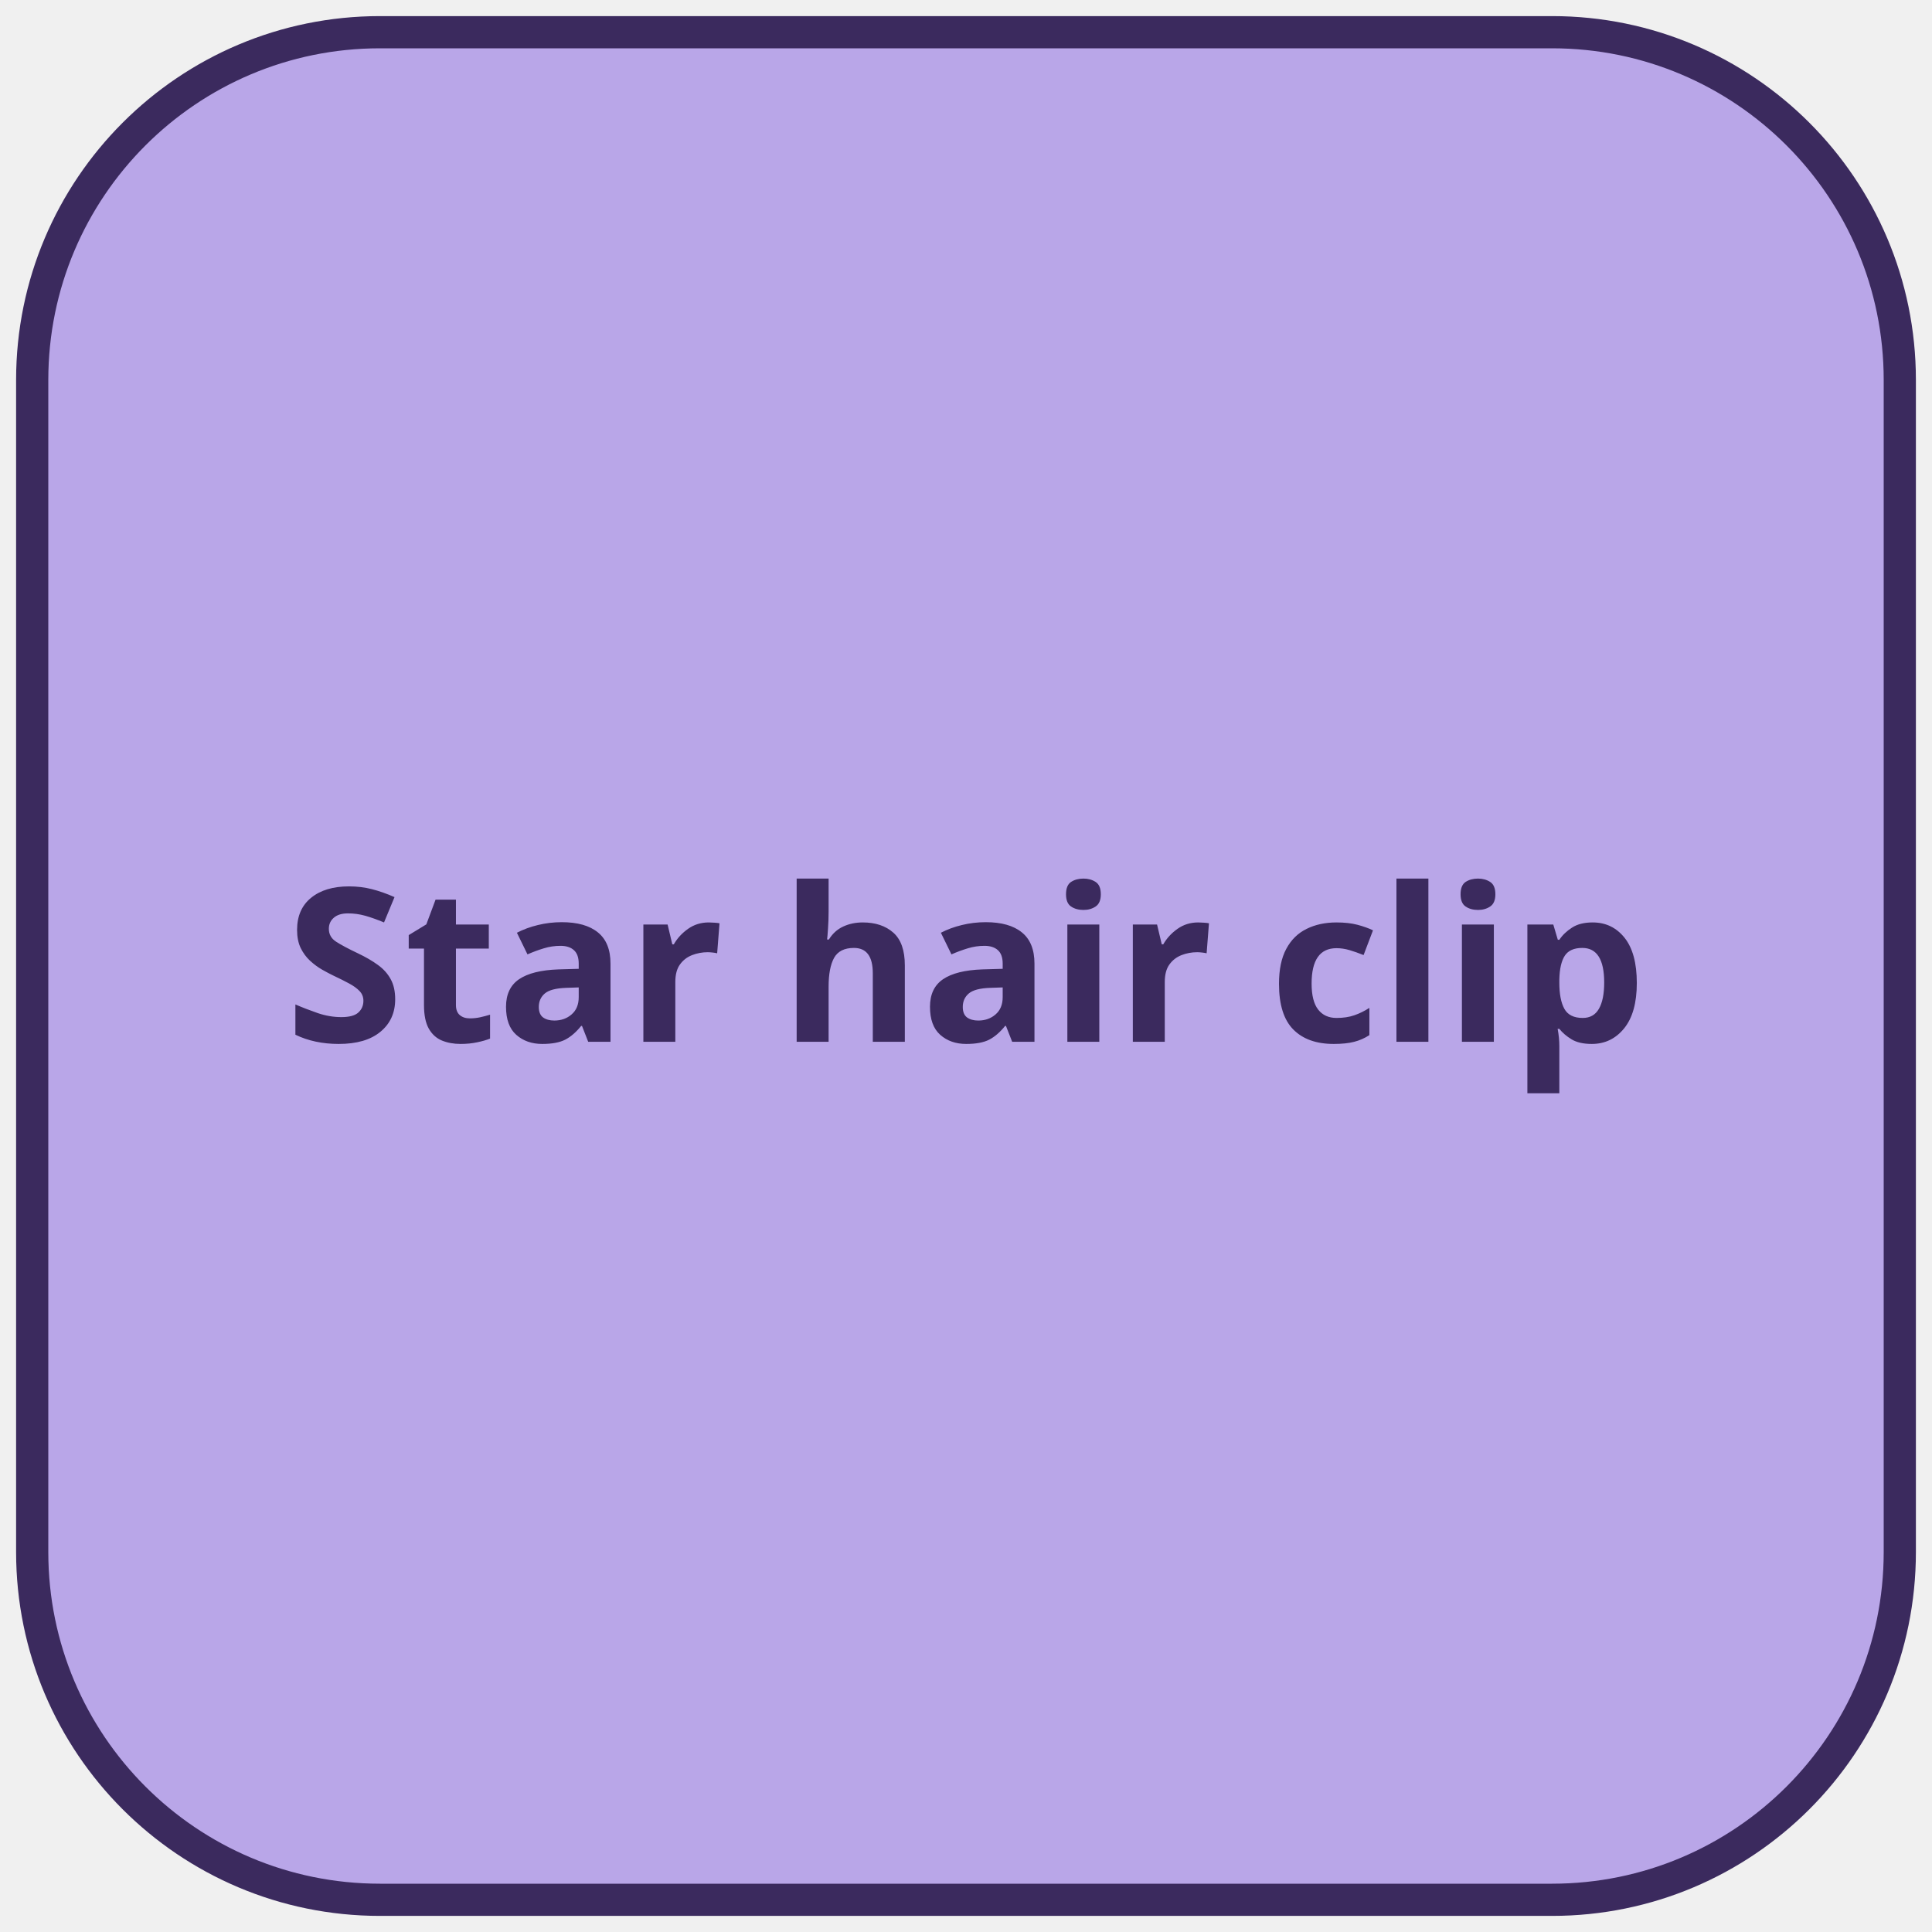
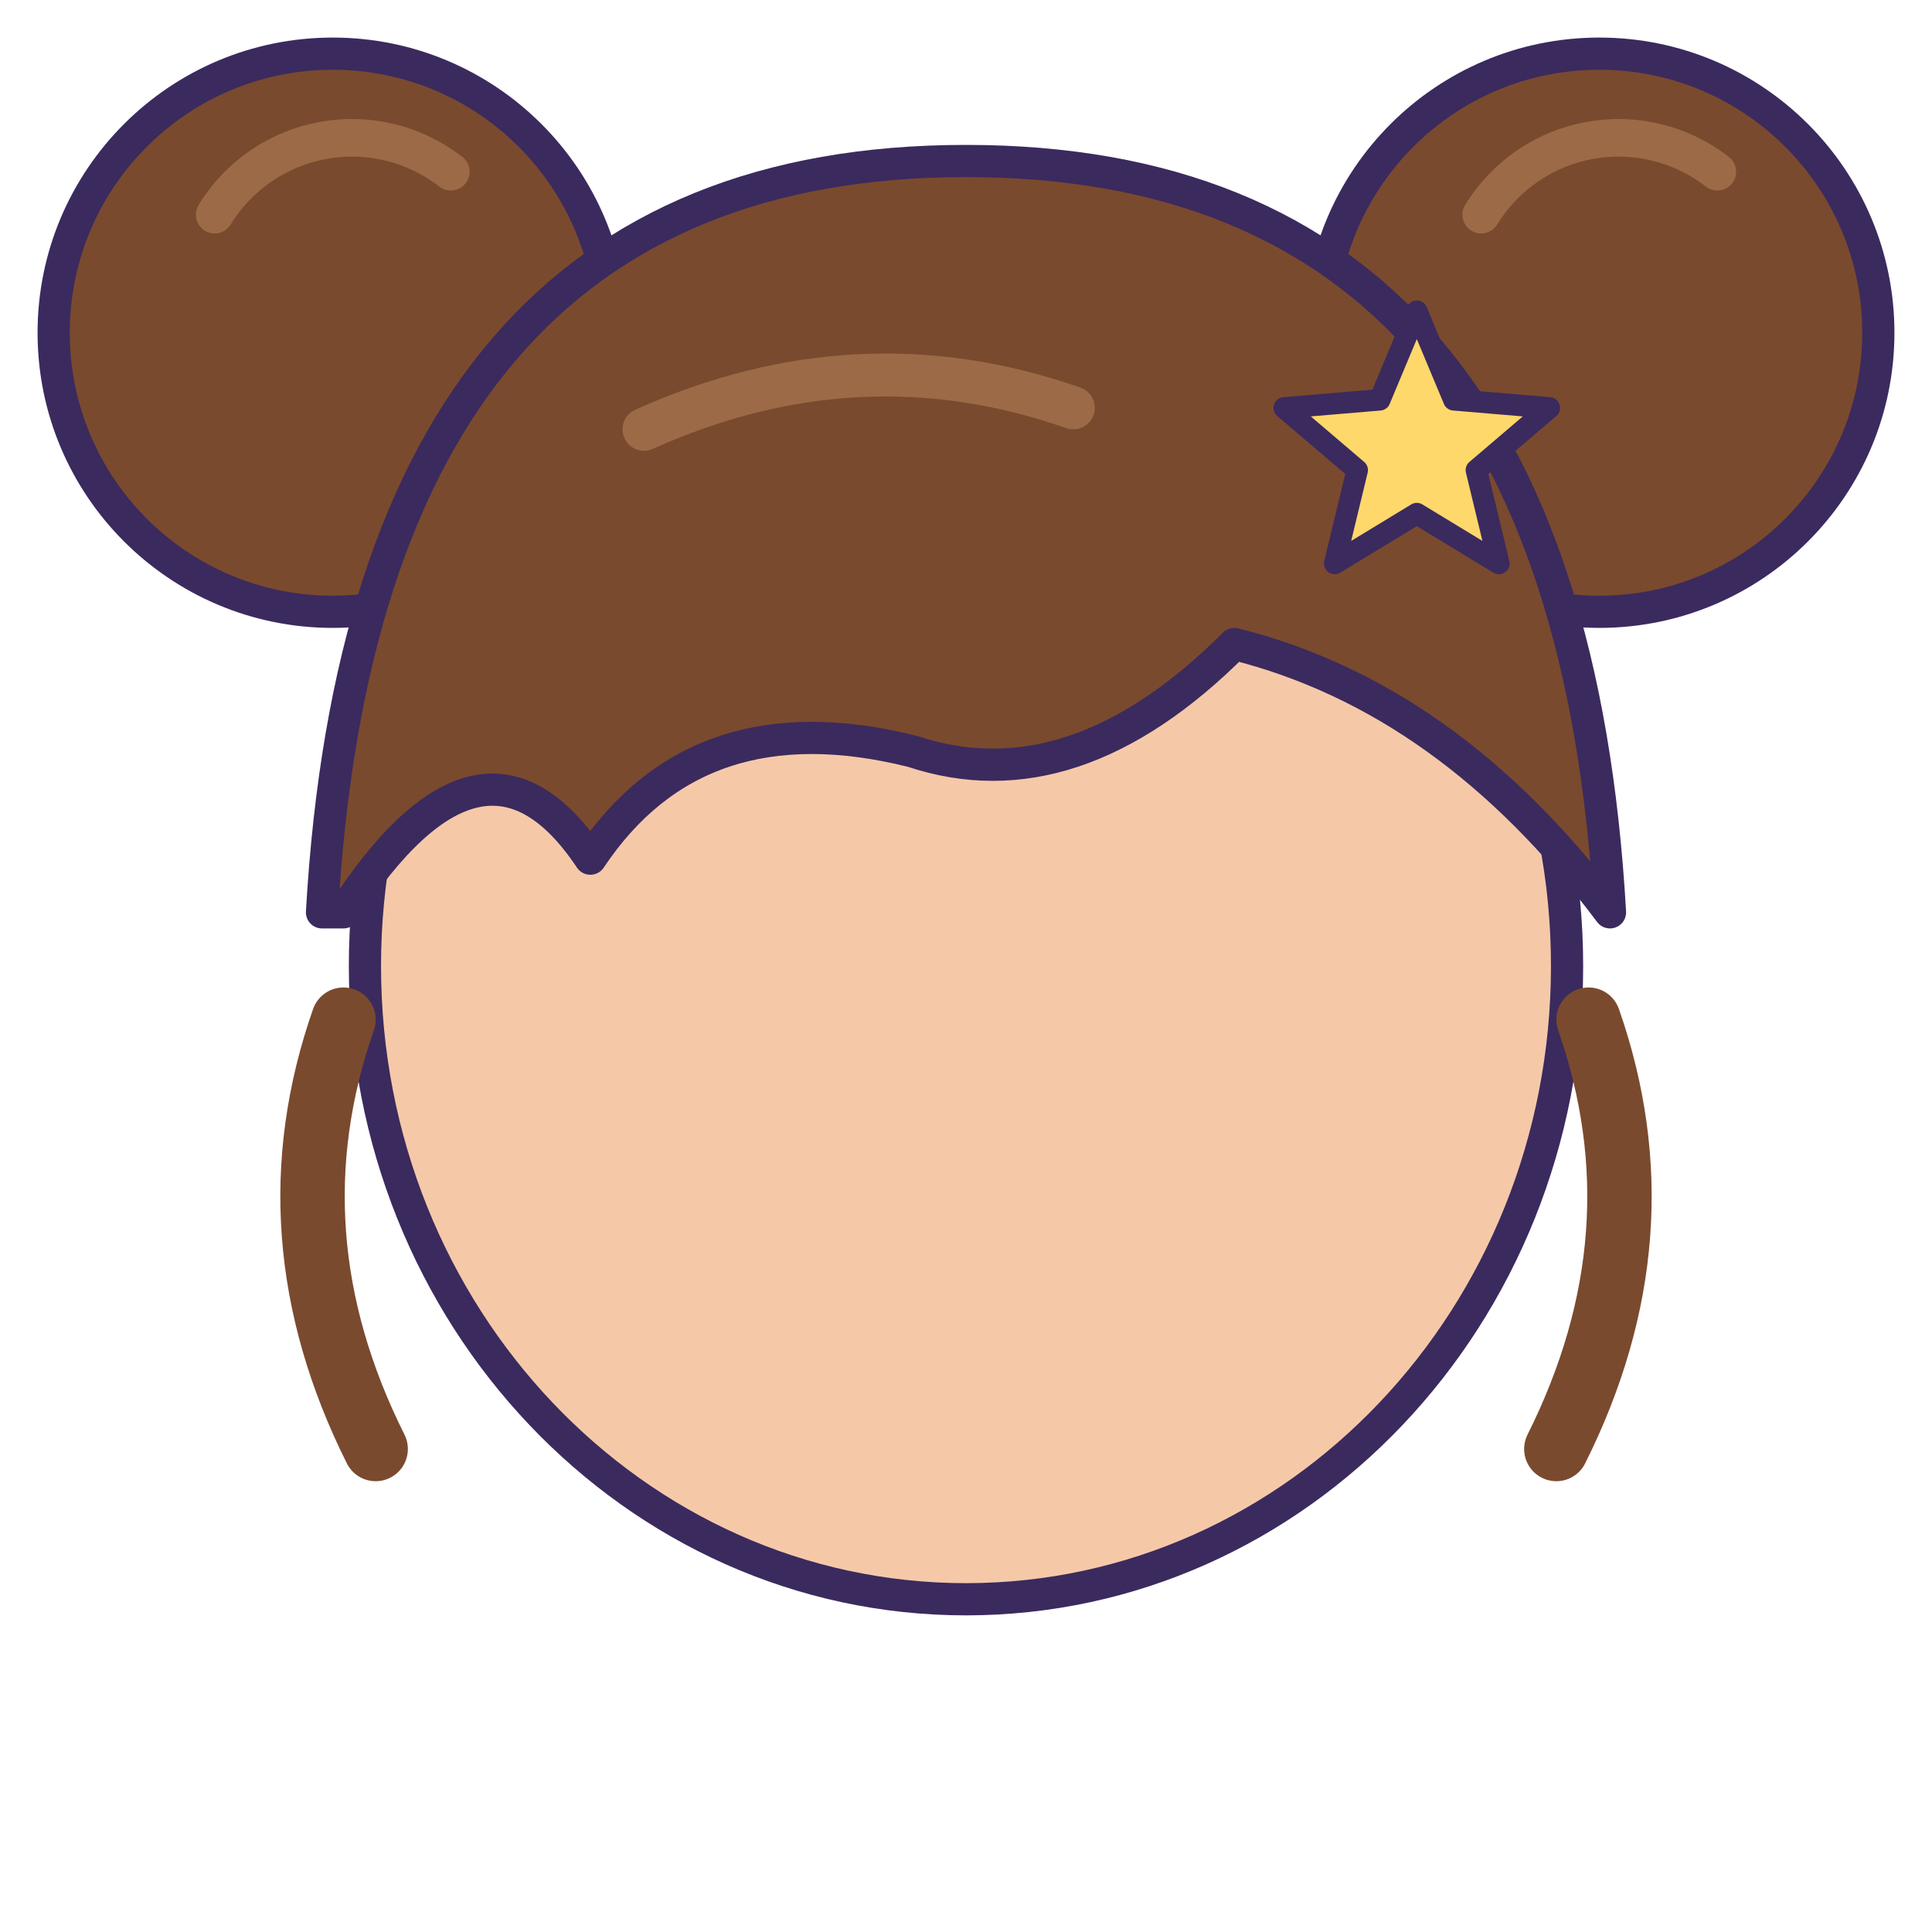
- <svg xmlns="http://www.w3.org/2000/svg" viewBox="0 0 360 360" width="360" height="360" role="img" aria-label="Star hair clip (placeholder)">
-   <rect x="6" y="6" width="348" height="348" rx="64.8" fill="#B9A6E8" stroke="#3B2A5E" stroke-width="6" />
-   <text x="180" y="180.0" font-family="system-ui, sans-serif" font-size="40.0" font-weight="700" fill="#3B2A5E" text-anchor="middle" dominant-baseline="middle">Star hair clip</text>
+ <svg xmlns="http://www.w3.org/2000/svg" viewBox="120 20 360 360" width="360" height="360" role="img" aria-label="Star hair clip">
+   <rect x="120" y="20" width="360" height="360" fill="#FFFFFF" />
+   <ellipse cx="300" cy="200" rx="112" ry="118" fill="#F5C9A8" stroke="#3B2A5E" stroke-width="6" stroke-linejoin="round" stroke-linecap="round" />
+   <circle cx="182" cy="82" r="52" fill="#7A4A2E" stroke="#3B2A5E" stroke-width="6" stroke-linejoin="round" stroke-linecap="round" />
+   <circle cx="418" cy="82" r="52" fill="#7A4A2E" stroke="#3B2A5E" stroke-width="6" stroke-linejoin="round" stroke-linecap="round" />
+   <path d="M160 60 a 30 30 0 0 1 44 -8" stroke="#9C6A46" stroke-width="7" fill="none" stroke-linecap="round" />
+   <path d="M396 60 a 30 30 0 0 1 44 -8" stroke="#9C6A46" stroke-width="7" fill="none" stroke-linecap="round" />
+   <path d="M180 190 q 8 -140 120 -140 q 112 0 120 140 q -30 -40 -70 -50 q -30 30 -60 20 q -40 -10 -60 20 q -20 -30 -46 10 z" fill="#7A4A2E" stroke="#3B2A5E" stroke-width="6" stroke-linejoin="round" stroke-linecap="round" />
+   <path d="M240 100 q 40 -18 80 -4" stroke="#9C6A46" stroke-width="8" stroke-linecap="round" fill="none" />
+   <path d="M184 210 q -14 40 6 80" stroke="#7A4A2E" stroke-width="12" stroke-linecap="round" fill="none" />
+   <path d="M416 210 q 14 40 -6 80" stroke="#7A4A2E" stroke-width="12" stroke-linecap="round" fill="none" />
+   <polygon points="384.0,78.0 390.9,94.5 408.7,96.0 395.1,107.6 399.3,125.0 384.0,115.7 368.7,125.0 372.9,107.6 359.3,96.0 377.1,94.5" fill="#FFD86B" stroke="#3B2A5E" stroke-width="4" stroke-linejoin="round" />
</svg>
